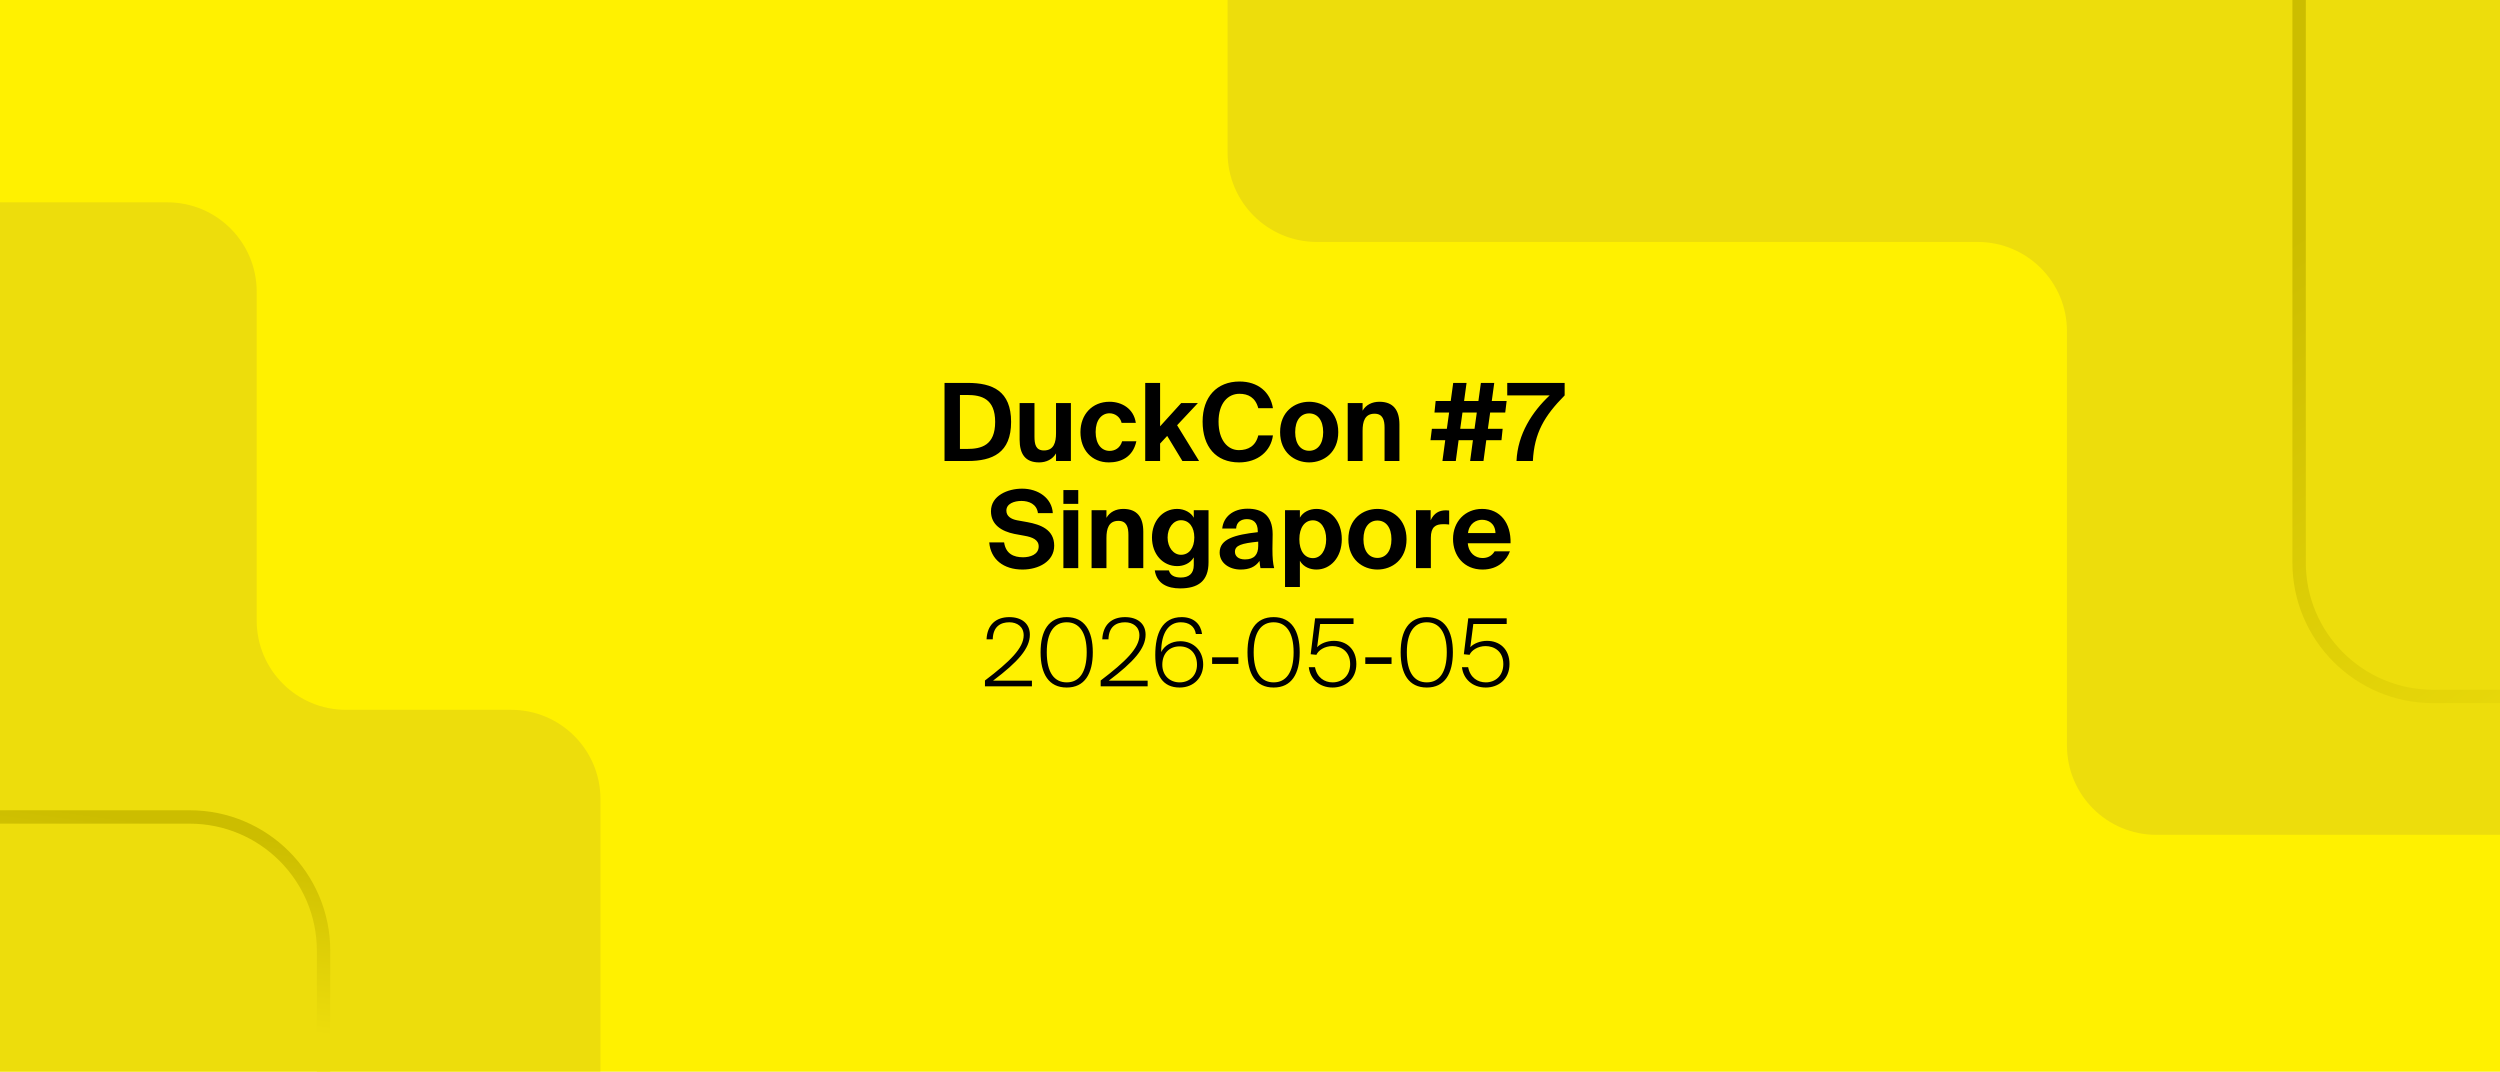
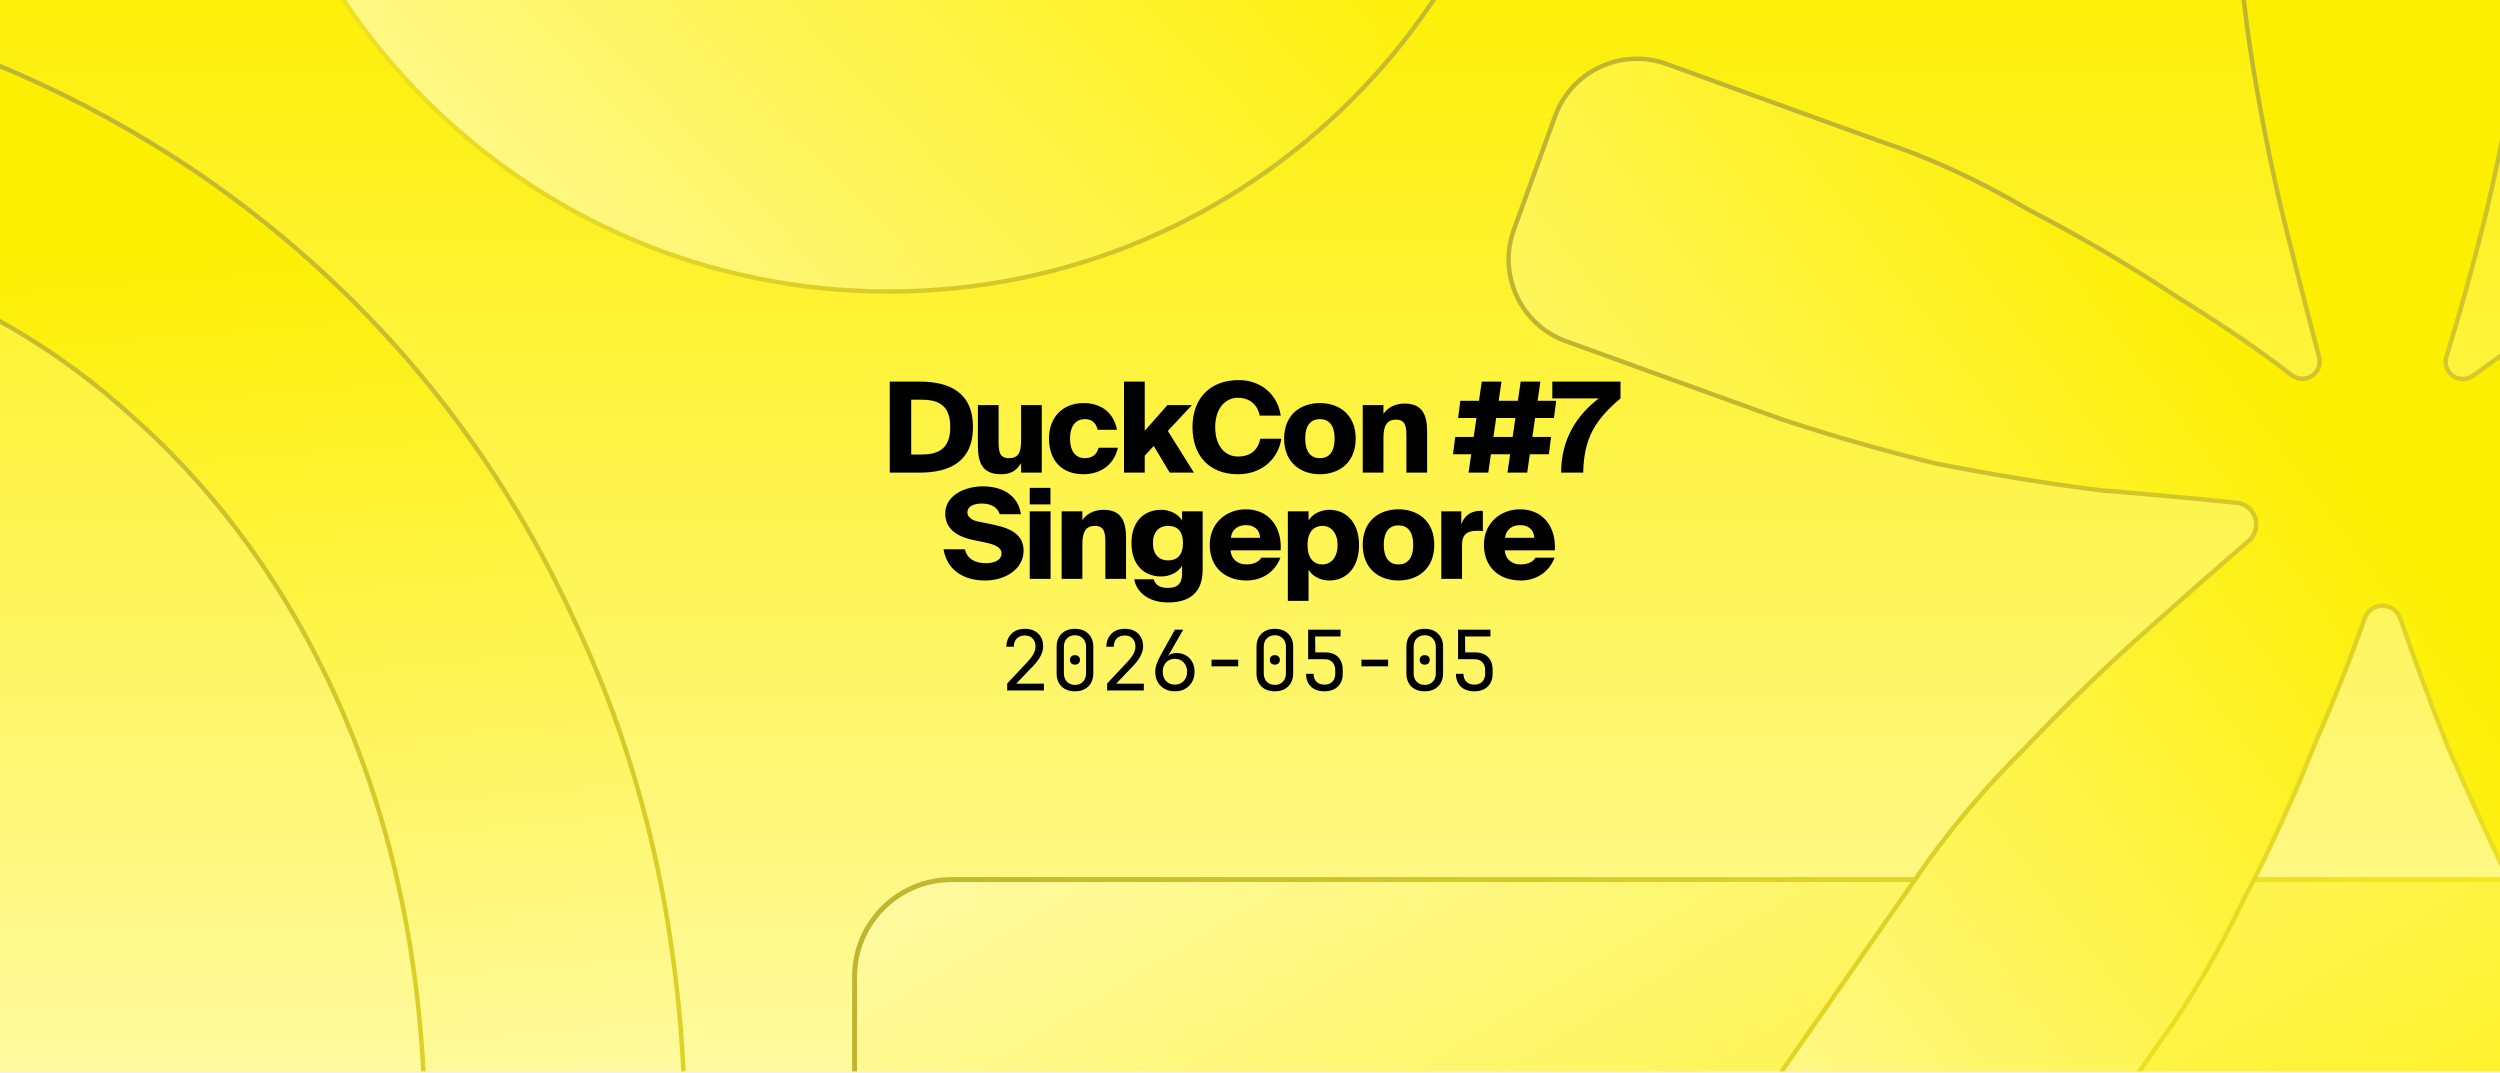
- <svg xmlns="http://www.w3.org/2000/svg" width="560" height="240" fill="none" viewBox="0 0 560 240">
-   <g clip-path="url(#clip0_12467_25662)">
-     <rect width="560" height="240" fill="#FFF100" />
-     <g clip-path="url(#clip1_12467_25662)">
-       <rect width="560" height="240" fill="#FFF100" />
-       <path fill="#EDDD0C" d="M294.978 54.197L443 54.197C454.046 54.197 463 63.151 463 74.197L463 167.001C463 178.046 471.954 187.001 483 187.001L583.619 187.001C594.665 187.001 603.619 178.046 603.619 167.001L603.619 -13.953C603.619 -24.998 594.665 -33.953 583.619 -33.953L294.978 -33.953C283.932 -33.953 274.978 -24.999 274.978 -13.953L274.978 34.197C274.978 45.243 283.932 54.197 294.978 54.197Z" />
-       <path fill="#EDDD0C" d="M-22.5 45.326L37.5 45.326C48.546 45.326 57.5 54.281 57.5 65.326L57.5 139C57.5 150.046 66.454 159.001 77.5 159L114.5 159C125.546 159 134.5 167.955 134.5 179L134.5 268.828C134.5 279.874 125.546 288.828 114.5 288.828L-22.5 288.828C-33.546 288.828 -42.5 279.873 -42.5 268.828L-42.5 65.326C-42.5 54.281 -33.546 45.326 -22.5 45.326Z" />
-       <path stroke="url(#paint0_linear_12467_25662)" stroke-linecap="round" stroke-linejoin="round" stroke-width="3" d="M-86 183L42.478 183C59.046 183 72.478 196.431 72.478 213L72.478 370" />
-       <path stroke="url(#paint1_linear_12467_25662)" stroke-linecap="round" stroke-linejoin="round" stroke-width="3" d="M515 -95L515 126C515 142.569 528.431 156 545 156L693 156" />
+ <svg xmlns="http://www.w3.org/2000/svg" width="1200" height="515" viewBox="0 0 1200 515" fill="none">
+   <g clip-path="url(#clip0_13087_18908)">
+     <g clip-path="url(#clip1_13087_18908)">
+       <rect width="1200" height="515" fill="url(#paint0_linear_13087_18908)" />
+       <rect x="1319.8" y="422.196" width="335.608" height="909.608" rx="46.637" transform="rotate(90 1319.8 422.196)" fill="url(#paint1_linear_13087_18908)" stroke="url(#paint2_linear_13087_18908)" stroke-width="2.392" />
+       <circle cx="426.5" cy="-174.5" r="314.429" fill="url(#paint3_linear_13087_18908)" stroke="url(#paint4_linear_13087_18908)" stroke-width="2.143" />
+       <path d="M1115.3 -211.636H1173.51C1196.58 -211.636 1215.29 -192.927 1215.29 -169.85V-58.102C1215.29 -33.211 1213.12 -6.142 1208.76 23.106C1204.41 51.283 1198.96 78.917 1192.43 106.008C1186.38 130.071 1180.34 151.811 1174.29 171.229C1173.28 174.483 1174.36 178.032 1177.03 180.158C1179.96 182.489 1184.08 182.548 1187.09 180.335C1203.38 168.339 1221.51 155.884 1241.48 142.973L1241.49 142.966C1264.36 127.794 1287.77 113.705 1311.73 100.701L1311.74 100.697L1311.75 100.693C1336.77 86.617 1360.7 75.797 1383.52 68.228L1383.54 68.22L1488.94 30.51C1510.6 22.762 1534.44 33.97 1542.29 55.587L1562.09 110.099C1570 131.864 1558.7 155.907 1536.89 163.708L1431.88 201.279C1410.12 208.858 1385.63 215.898 1358.41 222.399C1332.28 227.816 1306.15 232.149 1280.02 235.399C1256.29 237.368 1234.8 239.335 1215.54 241.304C1211.54 241.713 1208.03 244.141 1206.23 247.731C1203.72 252.721 1205.07 258.764 1209.37 262.291C1223.86 274.157 1239.58 288.049 1256.52 303.969L1256.54 303.99L1256.56 304.01C1277.24 321.336 1296.83 340.288 1315.33 360.865L1315.35 360.887L1315.37 360.908C1334.96 380.396 1351.26 399.871 1364.3 419.332L1364.31 419.344L1364.32 419.355L1429.2 510.912C1442.65 529.899 1438 556.218 1418.86 569.447L1371.62 602.088C1352.8 615.098 1327.01 610.542 1313.77 591.87L1248.33 499.511H1248.33C1235.27 480.028 1222.21 457.832 1209.15 432.919C1197.91 409.535 1187.15 386.152 1176.87 362.769L1174.82 358.092C1165.92 335.445 1158.36 315.038 1152.16 296.872C1150.9 293.206 1147.47 290.725 1143.58 290.725C1139.7 290.725 1136.27 293.207 1135 296.863C1128.71 315.027 1120.61 335.435 1110.71 358.092L1110.7 358.11L1110.7 358.129C1100.9 383.045 1089.47 407.964 1076.4 432.886L1076.39 432.902L1076.38 432.919C1064.41 457.823 1051.36 480.008 1037.23 499.479L1037.22 499.487L1037.22 499.496L973.299 591.366C960.149 610.267 934.186 614.969 915.243 601.879L868.005 569.235C848.977 556.086 844.25 529.982 857.459 510.995L921.221 419.348L921.224 419.343C935.356 398.789 952.213 378.768 971.797 359.28L971.817 359.26C991.424 338.666 1011.03 319.7 1030.63 302.363L1030.63 302.361C1049.01 285.994 1065.25 271.764 1079.34 259.672C1082.81 256.69 1083.95 251.799 1082.14 247.592C1080.64 244.123 1077.39 241.728 1073.63 241.343C1054.29 239.362 1032.67 237.38 1008.78 235.399C982.655 232.149 955.98 227.816 928.76 222.399C904.256 216.303 881.192 209.733 859.566 202.687L855.26 201.271L751.714 163.803C729.994 155.944 718.772 131.954 726.657 110.244L746.458 55.731C754.33 34.06 778.269 22.86 799.95 30.705L903.622 68.219L903.636 68.224L903.649 68.228C926.464 75.795 949.837 86.612 973.769 100.684L973.793 100.697L973.818 100.711C998.863 113.713 1022.82 127.798 1045.68 142.966L1045.7 142.976L1045.71 142.985C1066.51 155.799 1084.6 168.158 1099.98 180.062C1103.02 182.415 1107.29 182.426 1110.31 180.021C1112.88 177.973 1114 174.602 1113.16 171.424C1108.04 151.951 1102.44 130.145 1096.38 106.008C1089.84 78.917 1084.4 51.283 1080.04 23.106C1075.69 -6.142 1073.51 -33.211 1073.51 -58.102V-169.85C1073.51 -192.927 1092.22 -211.636 1115.3 -211.636Z" fill="url(#paint5_linear_13087_18908)" stroke="url(#paint6_linear_13087_18908)" stroke-width="2.143" />
+       <path d="M-91.929 54.731C-91.928 27.563 -66.411 7.657 -40.799 16.298C24.47 38.318 82.04 69.78 131.921 110.679C194.771 162.212 243.081 225.453 276.854 300.415L276.856 300.423L276.86 300.43C311.566 374.443 328.929 457.377 328.929 549.25V802.75C328.929 942.445 291.855 1060.51 217.76 1157C153.691 1240.43 67.528 1300.07 -40.774 1335.89C-66.431 1344.38 -91.929 1324.47 -91.929 1297.31V1260.76C-91.929 1241.32 -78.41 1224.63 -59.793 1218.66C-12.348 1203.46 29.462 1180.11 65.624 1148.6L65.634 1148.59C109.944 1109.04 143.873 1059.61 167.43 1000.33L167.431 1000.33C191.931 941.031 204.172 875.167 204.172 802.75V549.25C204.172 474.959 191.932 408.156 167.431 348.857C143.317 290.497 109.606 241.688 66.293 202.453L64.224 200.593C28.141 167.622 -13.258 143.391 -59.963 127.901C-78.474 121.762 -91.929 105.114 -91.929 85.726V54.731Z" fill="url(#paint7_linear_13087_18908)" stroke="url(#paint8_linear_13087_18908)" stroke-width="2.143" />
    </g>
-     <path fill="#000" d="M222.916 94.507C222.916 89.271 219.803 88.475 216.618 88.475H215.026V100.563H216.618C219.803 100.563 222.916 99.791 222.916 94.507ZM211.575 85.773H216.763C222.313 85.773 226.487 87.558 226.487 94.507C226.487 101.456 222.313 103.266 216.763 103.266H211.575V85.773ZM236.549 103.266V101.553C235.801 102.88 234.377 103.579 232.761 103.579C229.648 103.579 228.394 101.673 228.394 98.488V90.285H231.723V97.764C231.723 99.502 231.989 100.901 233.847 100.901C236.066 100.901 236.549 99.091 236.549 97.041V90.285H239.879V103.266H236.549ZM248.535 89.995C251.262 89.995 253.964 91.515 254.422 94.724H251.237C250.972 93.47 249.814 92.577 248.535 92.577C246.798 92.577 245.423 94.049 245.423 96.751C245.423 99.478 246.725 100.998 248.559 100.998C249.717 100.998 250.9 100.394 251.358 98.85H254.543C253.771 102.397 251.093 103.579 248.39 103.579C244.506 103.579 242.021 100.732 242.021 96.799C242.021 92.842 244.65 89.995 248.535 89.995ZM256.531 85.773H259.861V95.496L264.59 90.285H268.33L263.673 95.255L268.595 103.266H264.856L261.453 97.644L259.861 99.357V103.266H256.531V85.773ZM281.858 97.523H285.14C284.681 101.07 281.738 103.579 277.564 103.579C272.352 103.579 269.384 100.032 269.384 94.435C269.384 88.909 272.569 85.459 277.66 85.459C281.762 85.459 284.561 87.799 285.14 91.443H281.858C281.207 89.006 279.566 88.21 277.636 88.21C275.006 88.21 272.955 90.381 272.955 94.435C272.955 98.609 275.006 100.829 277.515 100.829C279.59 100.829 281.279 99.912 281.858 97.523ZM293.256 92.601C291.423 92.601 290.12 94.073 290.12 96.799C290.12 99.526 291.423 100.973 293.256 100.973C295.09 100.973 296.393 99.526 296.393 96.799C296.393 94.073 295.09 92.601 293.256 92.601ZM293.256 103.579C289.975 103.579 286.742 101.335 286.742 96.799C286.742 92.239 289.975 89.995 293.256 89.995C296.538 89.995 299.771 92.239 299.771 96.799C299.771 101.335 296.538 103.579 293.256 103.579ZM305.219 90.285V91.998C305.967 90.671 307.366 89.995 308.983 89.995C312.096 89.995 313.471 91.877 313.471 95.086V103.266H310.141V95.81C310.141 94.145 309.779 92.673 307.897 92.673C305.702 92.673 305.219 94.459 305.219 96.51V103.266H301.889V90.285H305.219ZM321.585 89.826H324.963L325.518 85.773H328.51L327.955 89.826H331.164L331.719 85.773H334.711L334.156 89.826H337.485L337.172 92.408H333.794L333.287 96.051H336.593L336.327 98.609H332.925L332.298 103.266H329.306L329.933 98.609H326.724L326.097 103.266H323.105L323.732 98.609H320.427L320.74 96.051H324.094L324.601 92.408H321.32L321.585 89.826ZM327.593 92.408L327.086 96.051H330.295L330.802 92.408H327.593ZM337.621 88.572V85.773H350.481V88.572C345.921 93.18 343.677 96.992 343.363 103.266H339.696C339.961 97.234 343.218 92.215 347.127 88.572H337.621ZM229.432 120.003L227.212 119.593C224.389 119.014 221.977 117.566 221.977 114.526C221.977 111.003 225.741 109.459 228.95 109.459C232.569 109.459 235.633 111.582 235.826 114.936H232.496C232.231 112.885 230.446 112.21 228.805 112.21C227.188 112.21 225.427 112.813 225.427 114.381C225.427 115.612 226.44 116.287 227.864 116.553L230.156 116.963C233.003 117.494 236.14 118.579 236.14 122.223C236.14 125.818 232.569 127.579 229.046 127.579C224.751 127.579 221.904 125.263 221.591 121.499H224.92C225.306 124.081 227.092 124.829 229.167 124.829C230.711 124.829 232.665 124.25 232.665 122.392C232.665 120.92 231.29 120.317 229.432 120.003ZM238.2 114.285H241.529V127.266H238.2V114.285ZM238.2 109.773H241.529V112.861H238.2V109.773ZM247.844 114.285V115.998C248.592 114.671 249.991 113.995 251.608 113.995C254.721 113.995 256.096 115.877 256.096 119.086V127.266H252.766V119.81C252.766 118.145 252.404 116.673 250.522 116.673C248.327 116.673 247.844 118.459 247.844 120.51V127.266H244.514V114.285H247.844ZM264.534 124.274C266.391 124.274 267.525 122.705 267.525 120.389C267.525 118.097 266.391 116.529 264.534 116.529C262.82 116.529 261.542 118.242 261.542 120.413C261.542 122.561 262.82 124.274 264.534 124.274ZM267.405 114.285H270.71V125.963C270.71 130.209 268.322 131.802 264.341 131.802C261.566 131.802 259.129 130.788 258.67 127.772H261.831C262.121 128.834 263.013 129.365 264.509 129.365C266.247 129.365 267.405 128.544 267.405 126.59V124.853C266.56 126.276 265.04 126.807 263.689 126.807C260.504 126.807 258.043 124.177 258.043 120.389C258.043 116.697 260.432 113.995 263.689 113.995C265.33 113.995 266.826 114.84 267.405 115.974V114.285ZM281.839 122.295V121.33C278.099 121.716 276.627 122.15 276.627 123.598C276.627 124.539 277.351 125.311 278.871 125.311C280.971 125.311 281.839 124.201 281.839 122.295ZM282.129 125.649C281.188 127 279.836 127.579 277.882 127.579C275.397 127.579 273.201 126.132 273.201 123.767C273.201 120.703 276.627 119.786 281.743 119.207V118.99C281.743 116.987 280.657 116.287 279.306 116.287C278.027 116.287 276.965 116.939 276.893 118.386H273.78C274.046 115.829 276.121 113.947 279.475 113.947C282.539 113.947 285.072 115.298 285.072 119.665C285.072 120.051 285.024 121.813 285.024 122.971C285.024 125.022 285.145 126.18 285.41 127.266H282.346C282.249 126.855 282.201 126.3 282.129 125.649ZM294.095 125.022C295.832 125.022 297.063 123.333 297.063 120.799C297.063 118.266 295.832 116.553 294.095 116.553C292.262 116.553 291.055 118.169 291.055 120.775C291.055 123.453 292.262 125.022 294.095 125.022ZM291.176 131.488H287.846V114.285H291.176V115.95C291.875 114.719 293.275 113.995 294.916 113.995C298.052 113.995 300.562 116.697 300.562 120.775C300.562 124.925 297.98 127.579 294.891 127.579C293.54 127.579 292.02 127.073 291.176 125.625V131.488ZM308.549 116.601C306.715 116.601 305.412 118.073 305.412 120.799C305.412 123.526 306.715 124.973 308.549 124.973C310.382 124.973 311.685 123.526 311.685 120.799C311.685 118.073 310.382 116.601 308.549 116.601ZM308.549 127.579C305.267 127.579 302.034 125.335 302.034 120.799C302.034 116.239 305.267 113.995 308.549 113.995C311.83 113.995 315.063 116.239 315.063 120.799C315.063 125.335 311.83 127.579 308.549 127.579ZM324.613 114.357V117.494C324.13 117.421 323.72 117.421 323.238 117.421C321.597 117.421 320.511 118.025 320.511 120.461V127.266H317.182V114.285H320.463V116.553C321.211 114.936 322.369 114.309 323.889 114.309C324.106 114.309 324.396 114.333 324.613 114.357ZM338.364 121.692H328.785C328.978 123.912 330.474 124.998 332.066 124.998C333.104 124.998 334.117 124.636 334.793 123.502H338.219C337.519 125.432 335.637 127.579 332.091 127.579C327.916 127.579 325.479 124.467 325.479 120.727C325.479 116.866 328.158 113.995 331.994 113.995C335.999 113.995 338.484 117.108 338.364 121.692ZM331.97 116.432C330.715 116.432 329.099 117.204 328.833 119.4H334.986C334.913 117.204 333.369 116.432 331.97 116.432Z" />
-     <path fill="#000" d="M226.09 138.236C228.883 138.236 230.689 139.706 230.689 142.163C230.689 145.25 228.043 148.253 222.436 152.474H231.151V153.734H220.63V152.432C226.237 148.169 229.303 145.145 229.303 142.31C229.303 140.357 227.812 139.391 226.09 139.391C224.179 139.391 222.436 140.294 222.373 143.213H220.987C221.134 139.958 223.066 138.236 226.09 138.236ZM238.949 154.007C234.917 154.007 233.09 150.962 233.09 146.111C233.09 141.302 234.917 138.236 238.949 138.236C242.939 138.236 244.787 141.302 244.787 146.111C244.787 150.962 242.939 154.007 238.949 154.007ZM238.949 152.852C241.679 152.852 243.422 150.71 243.422 146.111C243.422 141.554 241.679 139.391 238.949 139.391C236.198 139.391 234.476 141.554 234.476 146.111C234.476 150.71 236.198 152.852 238.949 152.852ZM252.012 138.236C254.805 138.236 256.611 139.706 256.611 142.163C256.611 145.25 253.965 148.253 248.358 152.474H257.073V153.734H246.552V152.432C252.159 148.169 255.225 145.145 255.225 142.31C255.225 140.357 253.734 139.391 252.012 139.391C250.101 139.391 248.358 140.294 248.295 143.213H246.909C247.056 139.958 248.988 138.236 252.012 138.236ZM260.356 148.904C260.356 151.235 261.973 152.852 264.241 152.852C266.53 152.852 268.126 151.235 268.126 148.904C268.126 146.405 266.593 144.788 264.241 144.788C261.889 144.788 260.356 146.405 260.356 148.904ZM264.493 139.391C261.826 139.391 260.104 141.68 260.104 146.069C260.797 144.641 262.372 143.633 264.388 143.633C267.412 143.633 269.512 145.817 269.512 148.841C269.512 151.697 267.454 154.007 264.241 154.007C260.482 154.007 258.781 151.319 258.781 146.72C258.781 141.932 260.314 138.236 264.703 138.236C267.433 138.236 268.987 139.832 269.26 142.016H267.874C267.601 140.231 266.278 139.391 264.493 139.391ZM277.396 148.715H271.516V147.245H277.396V148.715ZM285.297 154.007C281.265 154.007 279.438 150.962 279.438 146.111C279.438 141.302 281.265 138.236 285.297 138.236C289.287 138.236 291.135 141.302 291.135 146.111C291.135 150.962 289.287 154.007 285.297 154.007ZM285.297 152.852C288.027 152.852 289.77 150.71 289.77 146.111C289.77 141.554 288.027 139.391 285.297 139.391C282.546 139.391 280.824 141.554 280.824 146.111C280.824 150.71 282.546 152.852 285.297 152.852ZM298.507 152.852C300.628 152.852 302.434 151.403 302.434 148.757C302.434 145.901 300.397 144.725 298.465 144.725C296.743 144.725 295.315 145.649 294.874 146.678L293.593 146.552L294.58 138.509H303.19V139.769H295.714L295.042 144.977C295.777 144.137 297.289 143.549 298.78 143.549C301.594 143.549 303.82 145.376 303.82 148.736C303.82 152.201 301.279 154.007 298.507 154.007C295.483 154.007 293.446 152.033 293.173 149.45H294.559C295 151.802 296.701 152.852 298.507 152.852ZM311.706 148.715H305.826V147.245H311.706V148.715ZM319.606 154.007C315.574 154.007 313.747 150.962 313.747 146.111C313.747 141.302 315.574 138.236 319.606 138.236C323.596 138.236 325.444 141.302 325.444 146.111C325.444 150.962 323.596 154.007 319.606 154.007ZM319.606 152.852C322.336 152.852 324.079 150.71 324.079 146.111C324.079 141.554 322.336 139.391 319.606 139.391C316.855 139.391 315.133 141.554 315.133 146.111C315.133 150.71 316.855 152.852 319.606 152.852ZM332.816 152.852C334.937 152.852 336.743 151.403 336.743 148.757C336.743 145.901 334.706 144.725 332.774 144.725C331.052 144.725 329.624 145.649 329.183 146.678L327.902 146.552L328.889 138.509H337.499V139.769H330.023L329.351 144.977C330.086 144.137 331.598 143.549 333.089 143.549C335.903 143.549 338.129 145.376 338.129 148.736C338.129 152.201 335.588 154.007 332.816 154.007C329.792 154.007 327.755 152.033 327.482 149.45H328.868C329.309 151.802 331.01 152.852 332.816 152.852Z" />
+     <path d="M456.125 204.979C456.125 193.408 449.194 191.841 441.661 191.841H437.382V218.177H441.661C449.194 218.177 456.125 216.55 456.125 204.979ZM427.077 183.162H441.48C455.764 183.162 467.033 188.405 467.033 204.979C467.033 221.612 455.764 226.855 441.48 226.855H427.077V183.162ZM490.115 226.855V222.335C488.127 225.53 485.595 227.639 480.593 227.639C471.975 227.639 469.384 222.757 469.384 213.958V194.432H479.328V211.488C479.328 216.128 479.448 219.925 484.27 219.925C488.548 219.925 490.115 217.574 490.115 211.548V194.432H500.059V226.855H490.115ZM520.079 193.468C526.829 193.468 534.242 196.541 536.17 206.305H526.889C525.985 202.508 523.635 201.182 520.682 201.182C517.126 201.182 513.631 203.593 513.631 210.523C513.631 217.574 517.126 219.925 520.682 219.925C524.358 219.925 526.588 217.996 527.311 214.923H536.592C534.362 224.565 526.588 227.639 520.079 227.639C509.412 227.639 503.506 220.769 503.506 210.463C503.506 200.157 510.256 193.468 520.079 193.468ZM539.527 183.162H549.471V206.787L560.379 194.432H572.131L560.56 206.847L573.096 226.855H561.464L553.81 214.079L549.471 218.719V226.855H539.527V183.162ZM604.935 210.584H615.06C613.432 220.708 605.296 227.639 594.268 227.639C580.647 227.639 572.391 218.961 572.391 204.979C572.391 191.178 580.888 182.439 594.569 182.439C605.477 182.439 613.312 189.551 614.758 199.494H604.633C603.488 193.528 599.089 190.937 594.207 190.937C588.12 190.937 583.299 196.059 583.299 204.979C583.299 214.2 588.06 219.141 594.328 219.141C598.848 219.141 603.609 217.213 604.935 210.584ZM633.554 201.182C629.637 201.182 626.503 203.593 626.503 210.523C626.503 217.333 629.516 219.925 633.554 219.925C637.592 219.925 640.605 217.333 640.605 210.523C640.605 203.593 637.472 201.182 633.554 201.182ZM633.554 193.468C642.534 193.468 650.73 198.771 650.73 210.523C650.73 222.275 642.534 227.639 633.554 227.639C624.575 227.639 616.378 222.275 616.378 210.523C616.378 198.771 624.575 193.468 633.554 193.468ZM664.05 194.432V198.711C665.497 196.3 668.992 193.709 674.115 193.709C682.432 193.709 685.023 198.59 685.023 207.389V226.855H675.079V209.86C675.079 205.22 674.898 201.423 670.077 201.423C665.798 201.423 664.05 204.195 664.05 210.222V226.855H654.107V194.432H664.05ZM700.93 192.383H709.91L711.235 183.162H720.697L719.371 192.383H728.592L729.918 183.162H739.38L738.054 192.383H746.973L745.889 200.64H736.849L735.523 209.74H744.502L743.478 218.057H734.317L733.052 226.855H723.59L724.856 218.057H715.635L714.369 226.855H704.907L706.173 218.057H697.434L698.519 209.74H707.378L708.704 200.64H699.905L700.93 192.383ZM718.166 200.64L716.84 209.74H726.061L727.387 200.64H718.166ZM745.115 191.238V183.162H777.84V191.238C765.666 201.483 760.242 210.403 759.941 226.855H749.334C749.334 210.825 756.867 199.253 767.414 191.238H745.115ZM490.064 246.818H479.879C478.854 243.504 475.66 241.696 471.26 241.696C467.223 241.696 464.33 243.202 464.33 245.914C464.33 248.084 466.319 249.651 469.392 250.314L475.359 251.519C482.41 252.965 491.329 255.135 491.329 264.296C491.329 273.456 482.108 278.639 473.008 278.639C461.738 278.639 454.506 273.094 452.879 263.633H463.124C464.27 268.213 467.886 270.322 473.249 270.322C476.805 270.322 480.722 269.177 480.722 265.561C480.722 262.729 477.408 261.342 472.586 260.318L467.283 259.233C460.171 257.787 453.723 254.352 453.723 246.517C453.723 237.597 463.305 233.439 471.863 233.439C480.361 233.439 488.617 237.176 490.064 246.818ZM494.273 245.432H504.278V277.855H494.273V245.432ZM494.273 234.162H504.217V242.117H494.273V234.162ZM519.536 245.432V249.711C520.982 247.3 524.478 244.709 529.6 244.709C537.917 244.709 540.509 249.59 540.509 258.389V277.855H530.565V260.86C530.565 256.22 530.384 252.423 525.562 252.423C521.284 252.423 519.536 255.195 519.536 261.222V277.855H509.592V245.432H519.536ZM567.393 249.832V245.432H577.277V273.516C577.277 285.57 569.623 289.186 560.643 289.186C551.061 289.186 545.396 284.003 544.431 278.036H553.773C554.556 280.869 556.907 282.195 560.523 282.195C565.585 282.195 567.393 279.724 567.393 275.445V271.588C565.284 275.143 560.944 276.71 557.389 276.71C549.012 276.71 543.106 270.985 543.106 260.68C543.106 250.374 549.012 244.709 557.389 244.709C560.944 244.709 565.284 246.276 567.393 249.832ZM560.643 252.423C556.666 252.423 553.411 254.954 553.411 260.68C553.411 266.465 556.666 268.996 560.643 268.996C564.56 268.996 567.815 266.947 567.815 260.68C567.815 254.291 564.56 252.423 560.643 252.423ZM605.445 267.67H614.605C611.712 275.324 604.902 278.639 598.454 278.639C587.907 278.639 580.675 272.251 580.675 261.463C580.675 251.097 588.57 244.468 598.032 244.468C608.82 244.468 615.389 252.604 614.726 264.175H590.679C590.981 268.755 594.536 270.925 598.152 270.925C601.949 270.925 604.3 269.599 605.445 267.67ZM598.032 252.061C594.476 252.061 591.342 253.869 590.8 258.148H604.842C604.661 254.05 601.829 252.061 598.032 252.061ZM628.112 245.432V249.832C630.221 246.276 634.56 244.709 638.056 244.709C646.433 244.709 652.339 251.037 652.339 261.644C652.339 272.251 646.433 278.639 638.056 278.639C634.56 278.639 630.221 277.072 628.112 273.516V288.402H618.168V245.432H628.112ZM634.801 252.423C630.884 252.423 627.63 254.954 627.63 261.644C627.63 268.333 630.884 270.925 634.801 270.925C638.779 270.925 642.033 267.67 642.033 261.644C642.033 255.617 638.779 252.423 634.801 252.423ZM671.275 252.182C667.358 252.182 664.224 254.593 664.224 261.523C664.224 268.333 667.237 270.925 671.275 270.925C675.313 270.925 678.326 268.333 678.326 261.523C678.326 254.593 675.192 252.182 671.275 252.182ZM671.275 244.468C680.255 244.468 688.451 249.771 688.451 261.523C688.451 273.275 680.255 278.639 671.275 278.639C662.295 278.639 654.099 273.275 654.099 261.523C654.099 249.771 662.295 244.468 671.275 244.468ZM711.775 245.251V254.954C710.63 254.773 709.967 254.773 709.063 254.773C704.242 254.773 701.771 256.521 701.771 261.584V277.855H691.827V245.432H701.41V251.579C702.916 247.722 705.628 245.372 710.269 245.191H710.992C711.293 245.191 711.534 245.191 711.775 245.251ZM737.049 267.67H746.21C743.317 275.324 736.507 278.639 730.058 278.639C719.512 278.639 712.28 272.251 712.28 261.463C712.28 251.097 720.175 244.468 729.636 244.468C740.424 244.468 746.993 252.604 746.33 264.175H722.284C722.585 268.755 726.141 270.925 729.757 270.925C733.554 270.925 735.904 269.599 737.049 267.67ZM729.636 252.061C726.081 252.061 722.947 253.869 722.404 258.148H736.447C736.266 254.05 733.433 252.061 729.636 252.061Z" fill="black" />
+     <path d="M483.44 331.43V328.11L493.16 317.71C494.573 316.216 495.573 314.883 496.16 313.71C496.747 312.536 497.04 311.39 497.04 310.27C497.04 308.67 496.573 307.403 495.64 306.47C494.733 305.51 493.493 305.03 491.92 305.03C490.293 305.03 489 305.523 488.04 306.51C487.107 307.47 486.64 308.776 486.64 310.43H483.04C483.12 307.79 483.96 305.696 485.56 304.15C487.16 302.603 489.28 301.83 491.92 301.83C494.613 301.83 496.747 302.59 498.32 304.11C499.92 305.63 500.72 307.696 500.72 310.31C500.72 311.696 500.333 313.163 499.56 314.71C498.813 316.256 497.52 317.99 495.68 319.91L487.8 328.15H501.08V331.43H483.44ZM515.984 331.83C513.291 331.83 511.144 331.056 509.544 329.51C507.971 327.936 507.184 325.843 507.184 323.23V310.43C507.184 307.816 507.971 305.736 509.544 304.19C511.144 302.616 513.291 301.83 515.984 301.83C518.678 301.83 520.811 302.616 522.384 304.19C523.984 305.736 524.784 307.816 524.784 310.43V323.23C524.784 324.963 524.424 326.483 523.704 327.79C522.984 329.07 521.958 330.07 520.624 330.79C519.318 331.483 517.771 331.83 515.984 331.83ZM515.984 328.75C517.584 328.75 518.864 328.243 519.824 327.23C520.811 326.19 521.304 324.856 521.304 323.23V310.43C521.304 308.803 520.811 307.483 519.824 306.47C518.864 305.43 517.584 304.91 515.984 304.91C514.384 304.91 513.091 305.43 512.104 306.47C511.144 307.483 510.664 308.803 510.664 310.43V323.23C510.664 324.856 511.144 326.19 512.104 327.23C513.091 328.243 514.384 328.75 515.984 328.75ZM515.984 319.03C515.264 319.03 514.678 318.83 514.224 318.43C513.798 318.03 513.584 317.456 513.584 316.71C513.584 315.99 513.798 315.443 514.224 315.07C514.678 314.67 515.264 314.47 515.984 314.47C516.704 314.47 517.278 314.67 517.704 315.07C518.158 315.443 518.384 315.99 518.384 316.71C518.384 317.456 518.158 318.03 517.704 318.43C517.278 318.83 516.704 319.03 515.984 319.03ZM531.409 331.43V328.11L541.129 317.71C542.542 316.216 543.542 314.883 544.129 313.71C544.715 312.536 545.009 311.39 545.009 310.27C545.009 308.67 544.542 307.403 543.609 306.47C542.702 305.51 541.462 305.03 539.889 305.03C538.262 305.03 536.969 305.523 536.009 306.51C535.075 307.47 534.609 308.776 534.609 310.43H531.009C531.089 307.79 531.929 305.696 533.529 304.15C535.129 302.603 537.249 301.83 539.889 301.83C542.582 301.83 544.715 302.59 546.289 304.11C547.889 305.63 548.689 307.696 548.689 310.31C548.689 311.696 548.302 313.163 547.529 314.71C546.782 316.256 545.489 317.99 543.649 319.91L535.769 328.15H549.049V331.43H531.409ZM563.993 331.83C562.126 331.83 560.473 331.443 559.033 330.67C557.62 329.87 556.513 328.776 555.713 327.39C554.913 325.976 554.513 324.35 554.513 322.51C554.513 321.23 554.753 319.923 555.233 318.59C555.713 317.23 556.366 315.816 557.193 314.35L563.953 302.23H567.953L560.753 314.75L560.873 314.83C561.22 314.376 561.74 314.03 562.433 313.79C563.126 313.55 563.886 313.43 564.713 313.43C566.446 313.43 567.953 313.816 569.233 314.59C570.54 315.336 571.553 316.376 572.273 317.71C573.02 319.043 573.393 320.59 573.393 322.35C573.393 324.216 572.993 325.87 572.193 327.31C571.393 328.723 570.286 329.83 568.873 330.63C567.486 331.43 565.86 331.83 563.993 331.83ZM563.953 328.63C565.686 328.63 567.086 328.056 568.153 326.91C569.246 325.763 569.793 324.27 569.793 322.43C569.793 320.59 569.246 319.096 568.153 317.95C567.086 316.803 565.686 316.23 563.953 316.23C562.22 316.23 560.806 316.803 559.713 317.95C558.646 319.096 558.113 320.59 558.113 322.43C558.113 324.27 558.646 325.763 559.713 326.91C560.806 328.056 562.22 328.63 563.953 328.63ZM581.538 319.83V316.63H594.338V319.83H581.538ZM611.922 331.83C609.229 331.83 607.082 331.056 605.482 329.51C603.909 327.936 603.122 325.843 603.122 323.23V310.43C603.122 307.816 603.909 305.736 605.482 304.19C607.082 302.616 609.229 301.83 611.922 301.83C614.615 301.83 616.749 302.616 618.322 304.19C619.922 305.736 620.722 307.816 620.722 310.43V323.23C620.722 324.963 620.362 326.483 619.642 327.79C618.922 329.07 617.895 330.07 616.562 330.79C615.255 331.483 613.709 331.83 611.922 331.83ZM611.922 328.75C613.522 328.75 614.802 328.243 615.762 327.23C616.749 326.19 617.242 324.856 617.242 323.23V310.43C617.242 308.803 616.749 307.483 615.762 306.47C614.802 305.43 613.522 304.91 611.922 304.91C610.322 304.91 609.029 305.43 608.042 306.47C607.082 307.483 606.602 308.803 606.602 310.43V323.23C606.602 324.856 607.082 326.19 608.042 327.23C609.029 328.243 610.322 328.75 611.922 328.75ZM611.922 319.03C611.202 319.03 610.615 318.83 610.162 318.43C609.735 318.03 609.522 317.456 609.522 316.71C609.522 315.99 609.735 315.443 610.162 315.07C610.615 314.67 611.202 314.47 611.922 314.47C612.642 314.47 613.215 314.67 613.642 315.07C614.095 315.443 614.322 315.99 614.322 316.71C614.322 317.456 614.095 318.03 613.642 318.43C613.215 318.83 612.642 319.03 611.922 319.03ZM635.666 331.83C632.973 331.83 630.84 331.083 629.266 329.59C627.693 328.07 626.906 326.016 626.906 323.43H630.506C630.506 325.03 630.973 326.296 631.906 327.23C632.84 328.163 634.106 328.63 635.706 328.63C637.306 328.63 638.573 328.163 639.506 327.23C640.44 326.296 640.906 325.03 640.906 323.43V321.63C640.906 320.03 640.453 318.763 639.546 317.83C638.64 316.896 637.413 316.43 635.866 316.43H627.906V302.23H643.466V305.51H631.266L631.346 313.15H636.066C638.76 313.15 640.84 313.896 642.306 315.39C643.773 316.856 644.506 318.936 644.506 321.63V323.43C644.506 326.016 643.706 328.07 642.106 329.59C640.533 331.083 638.386 331.83 635.666 331.83ZM653.491 319.83V316.63H666.291V319.83H653.491ZM683.875 331.83C681.182 331.83 679.035 331.056 677.435 329.51C675.862 327.936 675.075 325.843 675.075 323.23V310.43C675.075 307.816 675.862 305.736 677.435 304.19C679.035 302.616 681.182 301.83 683.875 301.83C686.568 301.83 688.702 302.616 690.275 304.19C691.875 305.736 692.675 307.816 692.675 310.43V323.23C692.675 324.963 692.315 326.483 691.595 327.79C690.875 329.07 689.848 330.07 688.515 330.79C687.208 331.483 685.662 331.83 683.875 331.83ZM683.875 328.75C685.475 328.75 686.755 328.243 687.715 327.23C688.702 326.19 689.195 324.856 689.195 323.23V310.43C689.195 308.803 688.702 307.483 687.715 306.47C686.755 305.43 685.475 304.91 683.875 304.91C682.275 304.91 680.982 305.43 679.995 306.47C679.035 307.483 678.555 308.803 678.555 310.43V323.23C678.555 324.856 679.035 326.19 679.995 327.23C680.982 328.243 682.275 328.75 683.875 328.75ZM683.875 319.03C683.155 319.03 682.568 318.83 682.115 318.43C681.688 318.03 681.475 317.456 681.475 316.71C681.475 315.99 681.688 315.443 682.115 315.07C682.568 314.67 683.155 314.47 683.875 314.47C684.595 314.47 685.168 314.67 685.595 315.07C686.048 315.443 686.275 315.99 686.275 316.71C686.275 317.456 686.048 318.03 685.595 318.43C685.168 318.83 684.595 319.03 683.875 319.03ZM707.619 331.83C704.926 331.83 702.793 331.083 701.219 329.59C699.646 328.07 698.859 326.016 698.859 323.43H702.459C702.459 325.03 702.926 326.296 703.859 327.23C704.793 328.163 706.059 328.63 707.659 328.63C709.259 328.63 710.526 328.163 711.459 327.23C712.393 326.296 712.859 325.03 712.859 323.43V321.63C712.859 320.03 712.406 318.763 711.499 317.83C710.593 316.896 709.366 316.43 707.819 316.43H699.859V302.23H715.419V305.51H703.219L703.299 313.15H708.019C710.713 313.15 712.793 313.896 714.259 315.39C715.726 316.856 716.459 318.936 716.459 321.63V323.43C716.459 326.016 715.659 328.07 714.059 329.59C712.486 331.083 710.339 331.83 707.619 331.83Z" fill="black" />
  </g>
  <defs>
-     <linearGradient id="paint0_linear_12467_25662" x1="48" x2="53.886" y1="228.5" y2="187.028" gradientUnits="userSpaceOnUse">
-       <stop stop-color="#EDDD0C" />
-       <stop offset="1" stop-color="#CCBD00" />
+     <linearGradient id="paint0_linear_13087_18908" x1="589" y1="-26.5" x2="589" y2="566" gradientUnits="userSpaceOnUse">
+       <stop stop-color="#FDEF00" />
+       <stop offset="0.939" stop-color="#FFFAA3" />
    </linearGradient>
-     <linearGradient id="paint1_linear_12467_25662" x1="619" x2="541.484" y1="148" y2="34.074" gradientUnits="userSpaceOnUse">
-       <stop stop-color="#EDDD0C" />
-       <stop offset="1" stop-color="#CCBD00" />
+     <linearGradient id="paint1_linear_13087_18908" x1="1659" y1="578.944" x2="1043.19" y2="950.042" gradientUnits="userSpaceOnUse">
+       <stop stop-color="#FDEF00" />
+       <stop offset="0.939" stop-color="#FFFAA3" />
    </linearGradient>
-     <clipPath id="clip0_12467_25662">
-       <rect width="560" height="240" fill="#fff" />
+     <linearGradient id="paint2_linear_13087_18908" x1="1490" y1="1333" x2="1490" y2="421" gradientUnits="userSpaceOnUse">
+       <stop stop-color="#BFB531" />
+       <stop offset="1" stop-color="#FFEF1B" />
+     </linearGradient>
+     <linearGradient id="paint3_linear_13087_18908" x1="689" y1="-36" x2="296.061" y2="332.301" gradientUnits="userSpaceOnUse">
+       <stop stop-color="#FDEF00" />
+       <stop offset="0.939" stop-color="#FFFAA3" />
+     </linearGradient>
+     <linearGradient id="paint4_linear_13087_18908" x1="763.426" y1="-58.227" x2="-5.273" y2="-153.074" gradientUnits="userSpaceOnUse">
+       <stop stop-color="#BFB531" />
+       <stop offset="1" stop-color="#FFEF1B" />
+     </linearGradient>
+     <linearGradient id="paint5_linear_13087_18908" x1="1216.79" y1="339.957" x2="805.586" y2="647.115" gradientUnits="userSpaceOnUse">
+       <stop stop-color="#FDEF00" />
+       <stop offset="0.939" stop-color="#FFFAA3" />
+     </linearGradient>
+     <linearGradient id="paint6_linear_13087_18908" x1="862.844" y1="149.998" x2="1144.4" y2="627.047" gradientUnits="userSpaceOnUse">
+       <stop stop-color="#BFB531" />
+       <stop offset="1" stop-color="#FFEF1B" />
+     </linearGradient>
+     <linearGradient id="paint7_linear_13087_18908" x1="270" y1="558.5" x2="232.345" y2="101.471" gradientUnits="userSpaceOnUse">
+       <stop offset="0.061" stop-color="#FFFAA3" />
+       <stop offset="1" stop-color="#FDEF00" />
+     </linearGradient>
+     <linearGradient id="paint8_linear_13087_18908" x1="118.5" y1="0" x2="399.953" y2="1051.27" gradientUnits="userSpaceOnUse">
+       <stop stop-color="#BFB531" />
+       <stop offset="1" stop-color="#FFEF1B" />
+     </linearGradient>
+     <clipPath id="clip0_13087_18908">
+       <rect width="1200" height="514.286" fill="white" />
    </clipPath>
-     <clipPath id="clip1_12467_25662">
-       <rect width="560" height="240" fill="#fff" />
+     <clipPath id="clip1_13087_18908">
+       <rect width="1200" height="515" fill="white" />
    </clipPath>
  </defs>
</svg>
